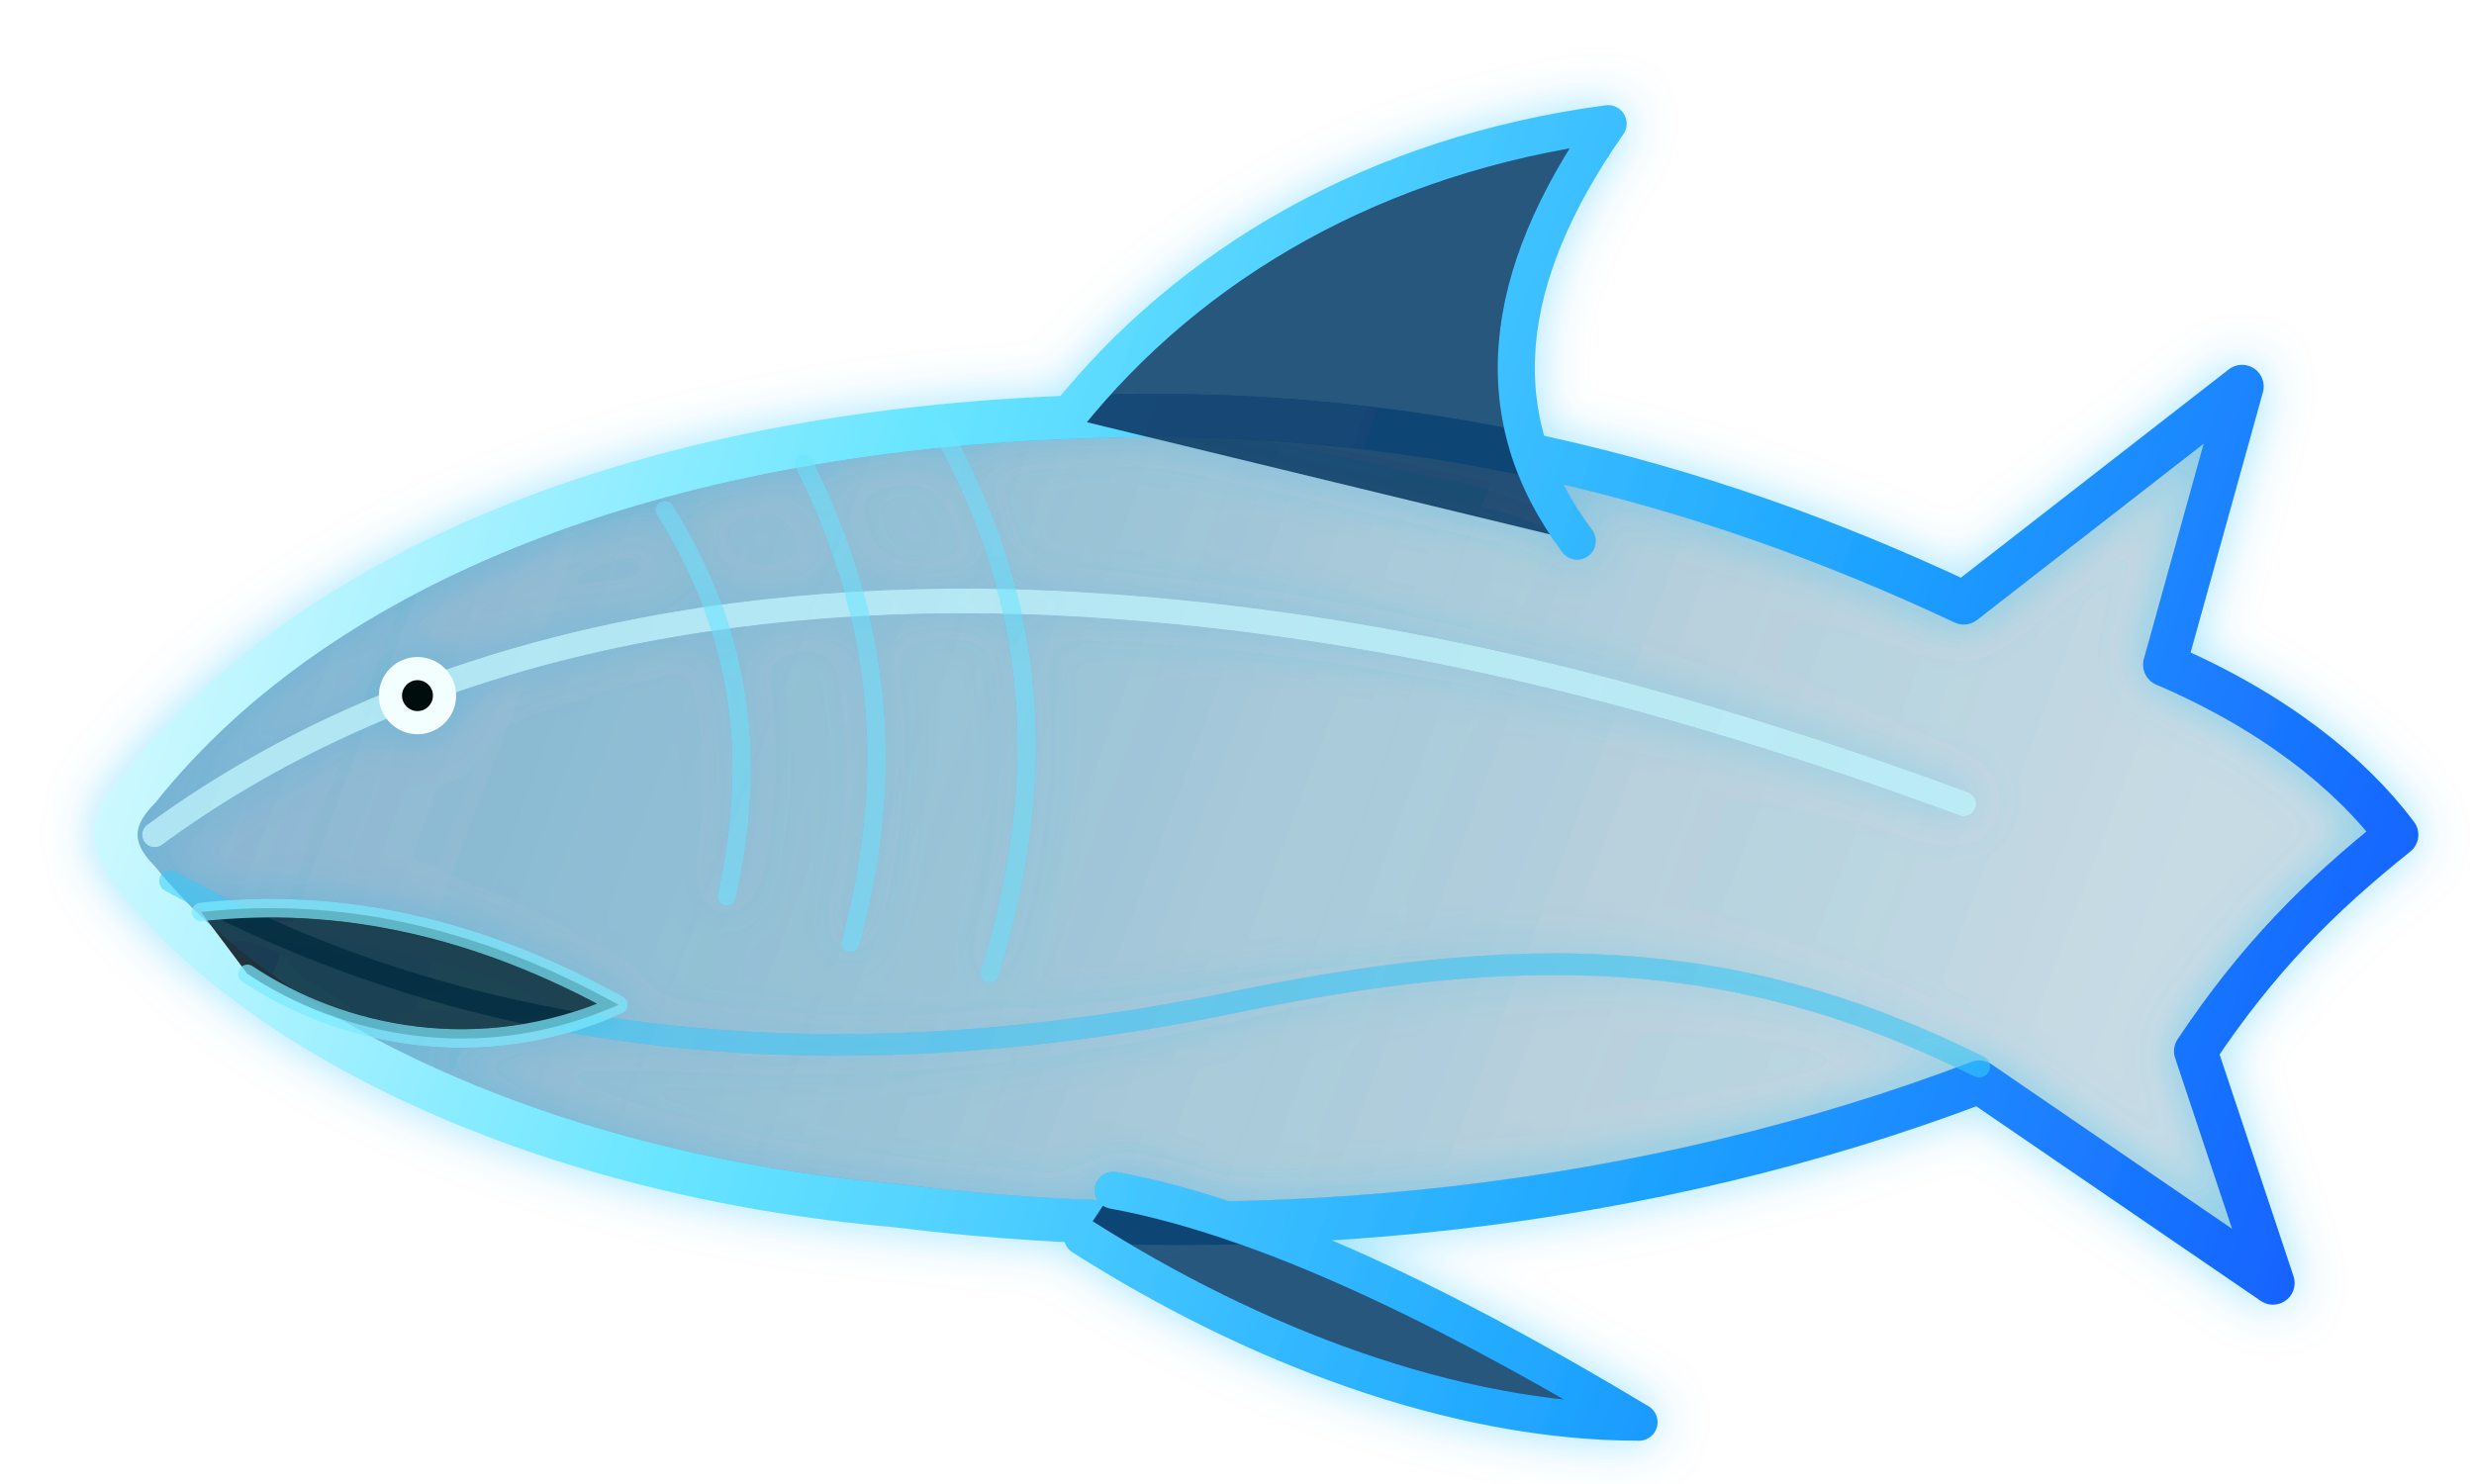
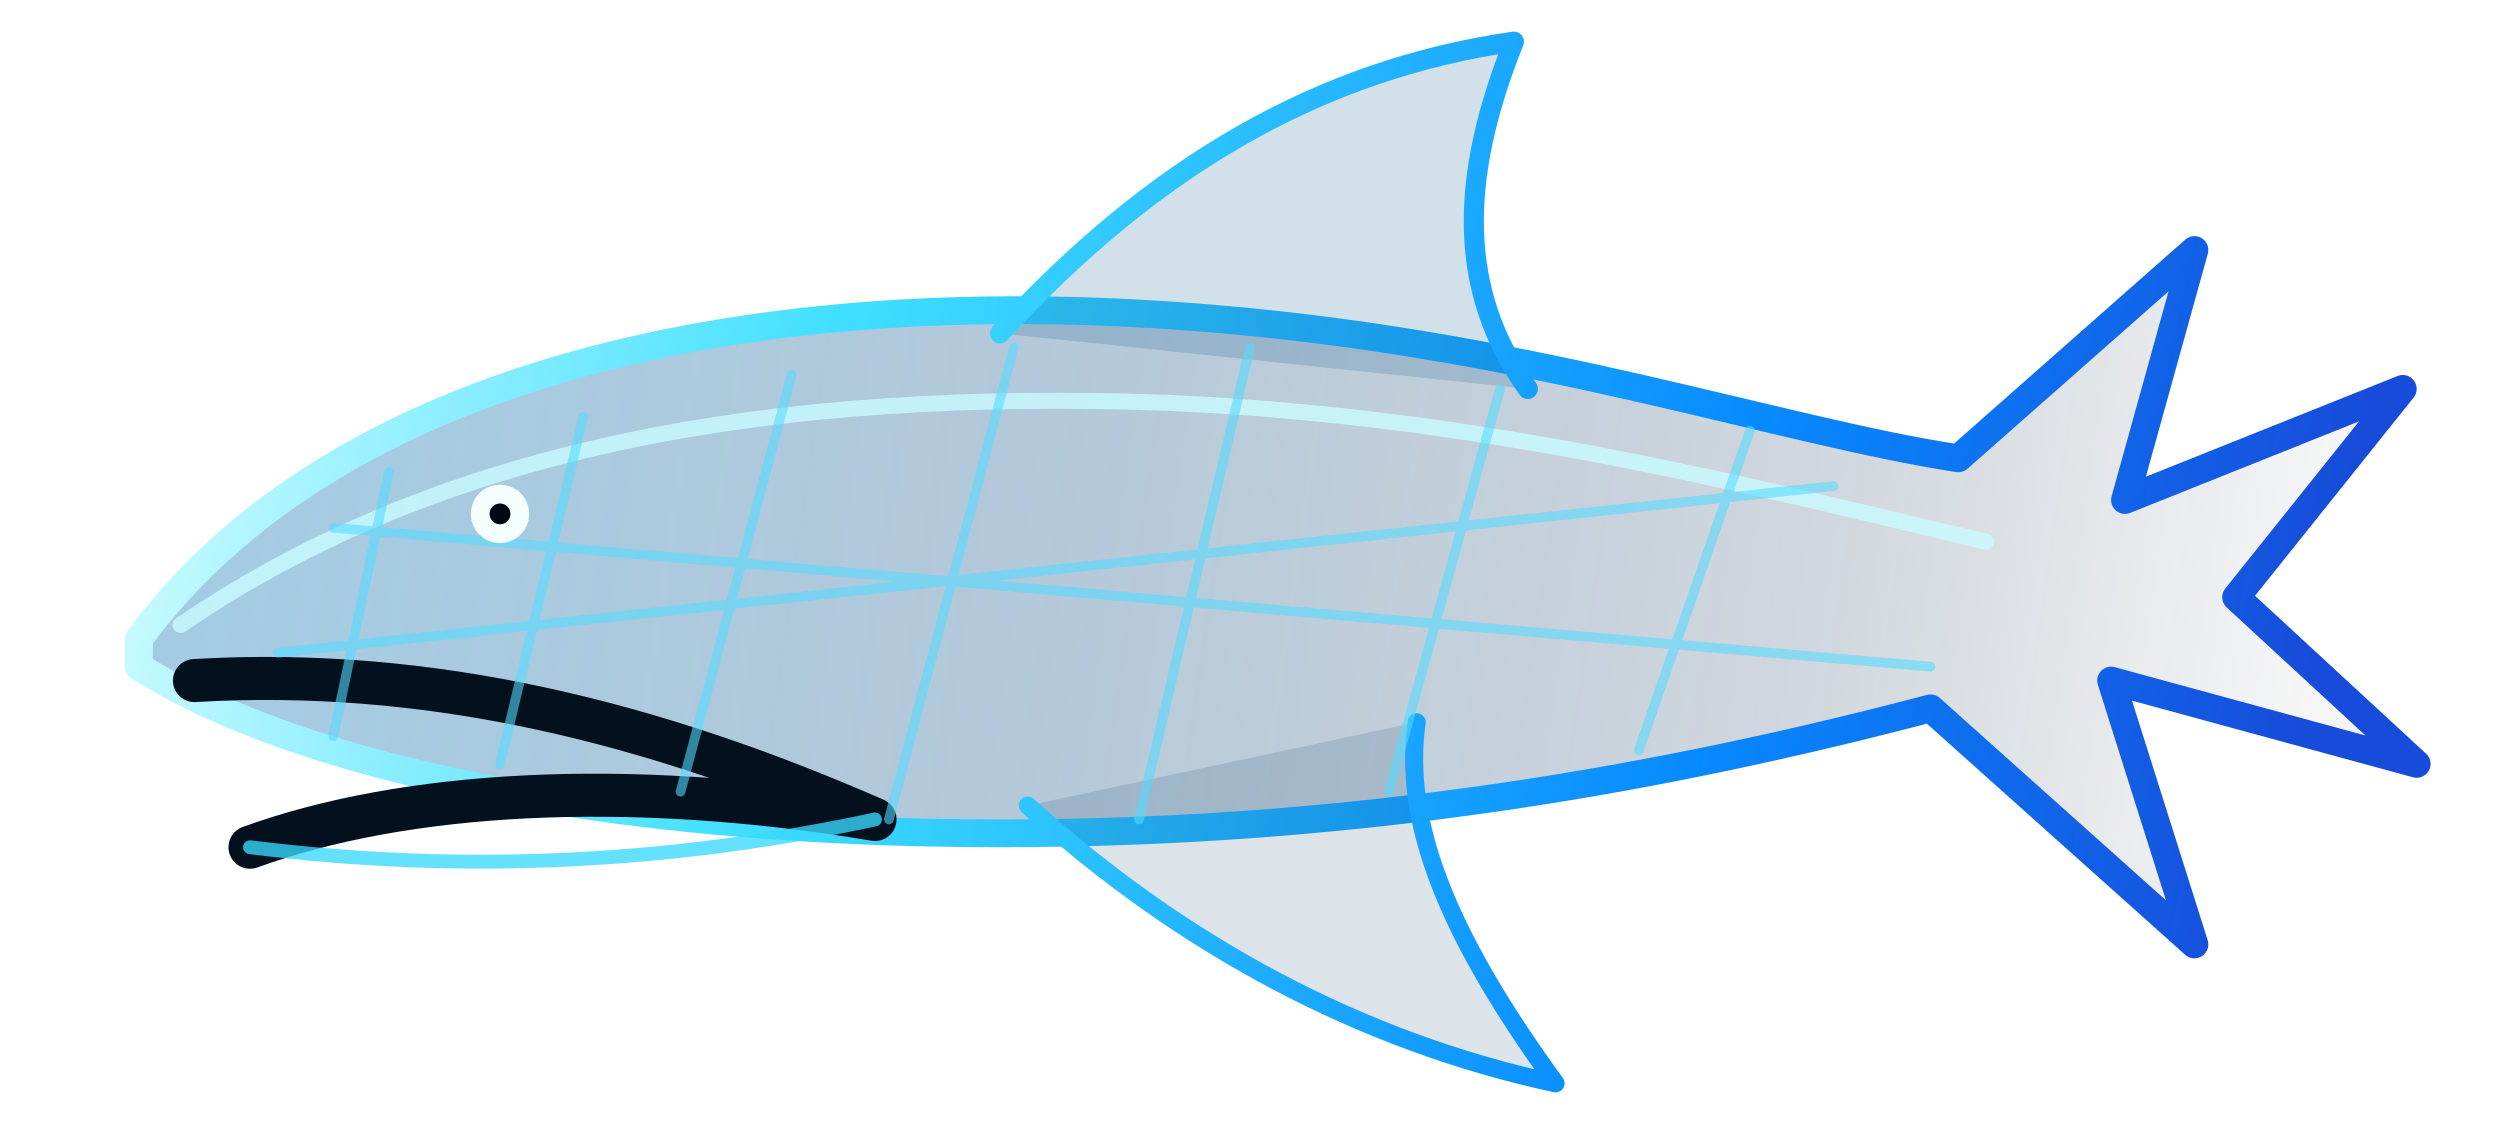
- <svg xmlns="http://www.w3.org/2000/svg" width="160" height="96" viewBox="0 0 160 96" fill="none" role="img" aria-label="NeMeSiS SHARK PRO">
+ <svg xmlns="http://www.w3.org/2000/svg" width="180" height="82" viewBox="0 0 180 82" fill="none" role="img" aria-label="NeMeSiS SHARK PRO">
  <defs>
-     <linearGradient id="brand-edge" x1="11" y1="24" x2="151" y2="73" gradientUnits="userSpaceOnUse">
-       <stop stop-color="#D9FBFF" />
-       <stop offset=".32" stop-color="#68E5FF" />
-       <stop offset=".7" stop-color="#20A8FF" />
-       <stop offset="1" stop-color="#1764FF" />
+     <linearGradient id="brand-body" x1="12" y1="34" x2="165" y2="56" gradientUnits="userSpaceOnUse">
+       <stop stop-color="#0B79B8" stop-opacity=".38" />
+       <stop offset=".42" stop-color="#064A83" stop-opacity=".3" />
+       <stop offset=".78" stop-color="#03244B" stop-opacity=".18" />
+       <stop offset="1" stop-color="#020B19" stop-opacity=".04" />
    </linearGradient>
-     <linearGradient id="brand-fill" x1="22" y1="27" x2="136" y2="70" gradientUnits="userSpaceOnUse">
-       <stop stop-color="#14538A" stop-opacity=".42" />
-       <stop offset=".55" stop-color="#082C58" stop-opacity=".28" />
-       <stop offset="1" stop-color="#031225" stop-opacity=".18" />
+     <linearGradient id="brand-edge" x1="12" y1="27" x2="165" y2="59" gradientUnits="userSpaceOnUse">
+       <stop stop-color="#C8FAFF" />
+       <stop offset=".3" stop-color="#40DFFF" />
+       <stop offset=".72" stop-color="#078BFF" />
+       <stop offset="1" stop-color="#174BD9" />
    </linearGradient>
-     <filter id="brand-glow" x="-20%" y="-30%" width="140%" height="160%">
-       <feGaussianBlur in="SourceGraphic" stdDeviation="1.5" result="blur" />
-       <feColorMatrix in="blur" type="matrix" values="0 0 0 0 .05 0 0 0 0 .58 0 0 0 0 1 0 0 0 .5 0" result="blue" />
+     <filter id="brand-glow" x="-20%" y="-45%" width="140%" height="190%">
+       <feGaussianBlur in="SourceGraphic" stdDeviation=".55" result="blur" />
+       <feColorMatrix in="blur" type="matrix" values="0 0 0 0 .02 0 0 0 0 .62 0 0 0 0 1 0 0 0 .62 0" result="blue" />
      <feMerge>
        <feMergeNode in="blue" />
        <feMergeNode in="SourceGraphic" />
      </feMerge>
    </filter>
  </defs>
-   <g filter="url(#brand-glow)" stroke-linecap="round" stroke-linejoin="round">
-     <path d="M9 51C21 36 43 28 69 27C91 26 110 31 127 39L145 25L140 43C147 46 152 50 155 54C150 58 146 62 142 68L147 83L128 70C107 78 82 81 58 78C35 76 17 67 9 57C7 55 7 53 9 51Z" fill="url(#brand-fill)" stroke="url(#brand-edge)" stroke-width="2.8" />
-     <path d="M69 27C77 17 89 10 104 8C97 18 96 27 102 35M72 77C83 79 96 86 106 92C94 92 81 87 70 80" fill="#0A315E" fill-opacity=".86" stroke="url(#brand-edge)" stroke-width="2.4" />
-     <path d="M10 54C25 43 45 38 68 39C89 40 108 45 127 52" stroke="#BFF7FF" stroke-opacity=".76" stroke-width="1.6" />
-     <path d="M11 57C31 68 54 70 79 65C98 61 112 61 128 69" stroke="#39CFFF" stroke-opacity=".56" stroke-width="1.4" />
-     <path d="M13 59C22 58 31 60 40 65C31 69 22 67 16 63" fill="#010812" fill-opacity=".82" stroke="#7CEBFF" stroke-opacity=".72" stroke-width="1.2" />
-     <path d="M43 33C48 41 49 49 47 58M52 30C57 40 58 50 55 61M61 28C67 39 68 50 64 63" stroke="#6FE6FF" stroke-opacity=".58" stroke-width="1.2" />
-     <circle cx="27" cy="45" r="2.5" fill="#F3FEFF" />
-     <circle cx="27" cy="45" r="1" fill="#010711" />
+   <g stroke-linecap="round" stroke-linejoin="round">
+     <path d="M10 46C24 27 54 20 88 23C111 25 128 31 141 33L158 18L153 36L173 28L161 43L174 55L152 49L158 68L139 51C120 56 98 60 72 60C43 60 21 55 10 48Z" fill="url(#brand-body)" stroke="url(#brand-edge)" stroke-width="2" />
+     <path d="M72 24C83 12 95 5 109 3C105 13 105 21 110 28" fill="#07548B" fill-opacity=".18" stroke="url(#brand-edge)" stroke-width="1.45" />
+     <path d="M74 58C85 68 98 75 112 78C104 67 101 59 102 52" fill="#04375F" fill-opacity=".14" stroke="url(#brand-edge)" stroke-width="1.3" />
+     <path d="M13 45C32 32 56 28 84 29C107 30 126 35 143 39" stroke="#C8FAFF" stroke-width="1.15" opacity=".82" />
+     <path d="M14 49C31 48 47 52 63 59C45 56 29 57 18 61" stroke="#03101D" stroke-width="3.1" />
+     <path d="M18 61C34 63 49 62 63 59" stroke="#39D8FF" stroke-width="1" opacity=".78" />
+     <path d="M28 34L24 53M42 30L36 55M57 27L49 57M73 25L64 59M90 25L82 59M108 28L100 57M126 31L118 54M24 38L139 48M20 47L132 35" stroke="#52DBFF" stroke-width=".7" opacity=".58" />
+     <circle cx="36" cy="37" r="2.1" fill="#F4FEFF" />
+     <circle cx="36" cy="37" r=".75" fill="#020713" />
  </g>
</svg>
